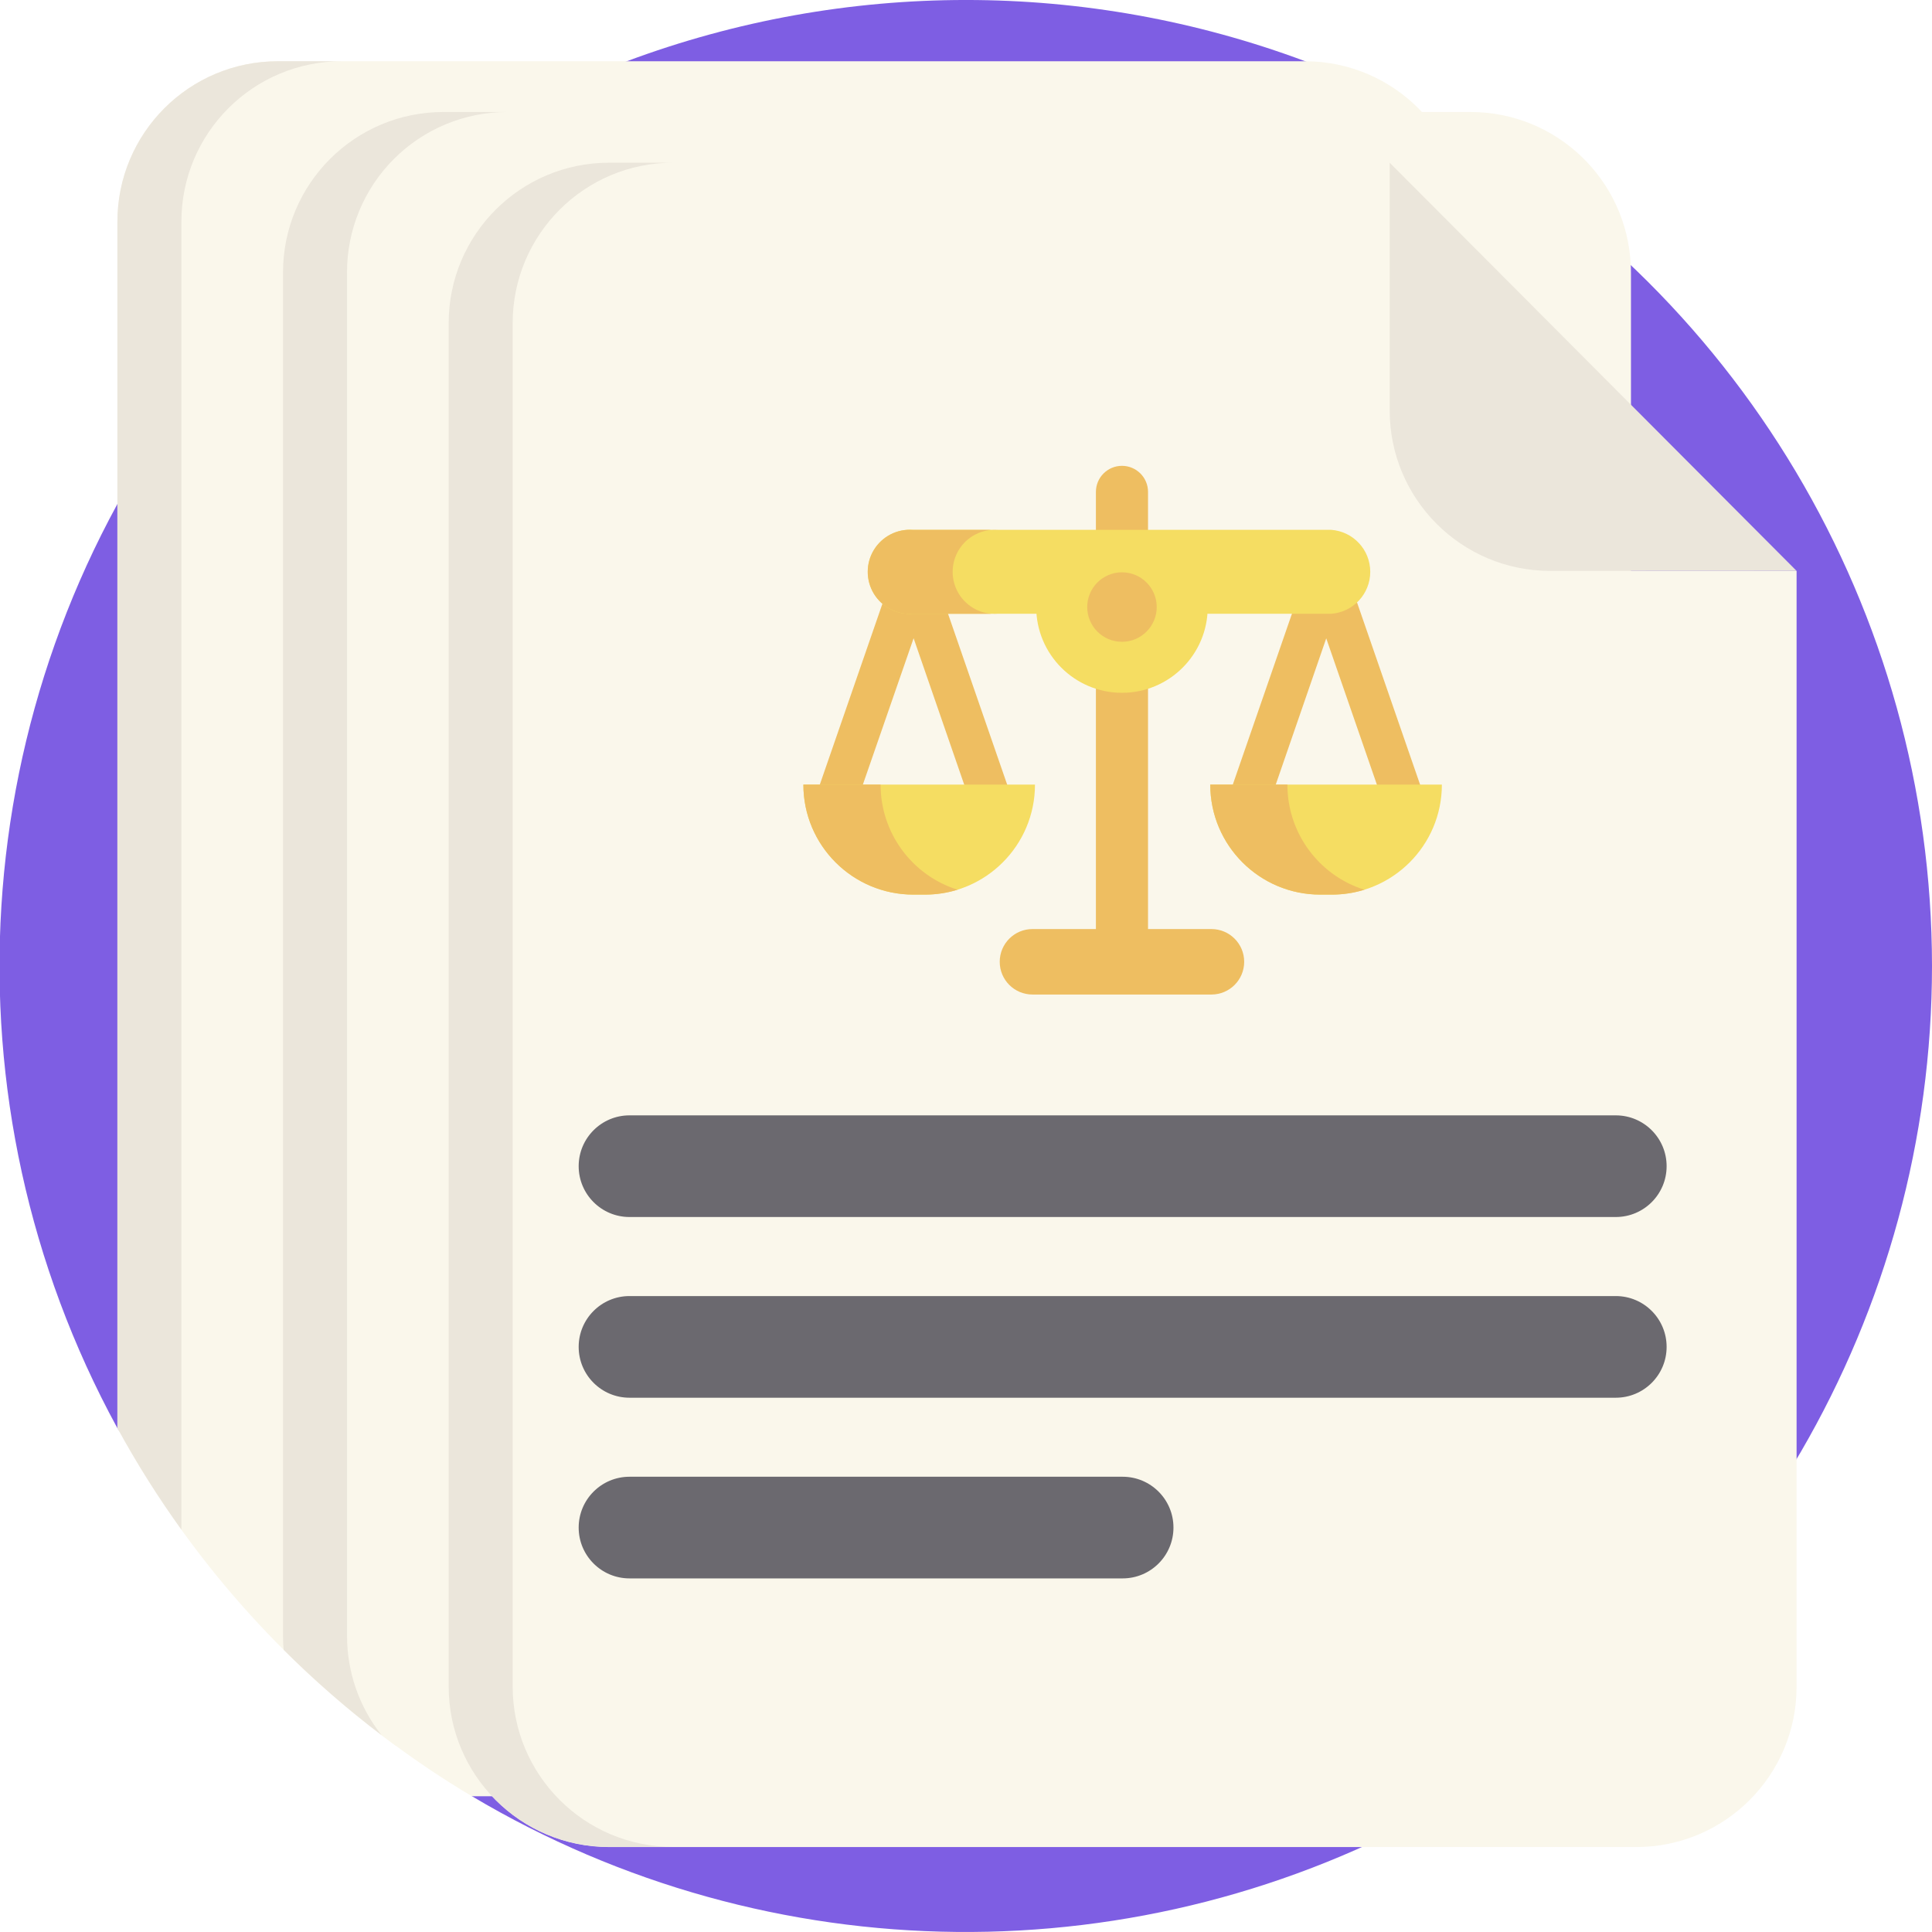
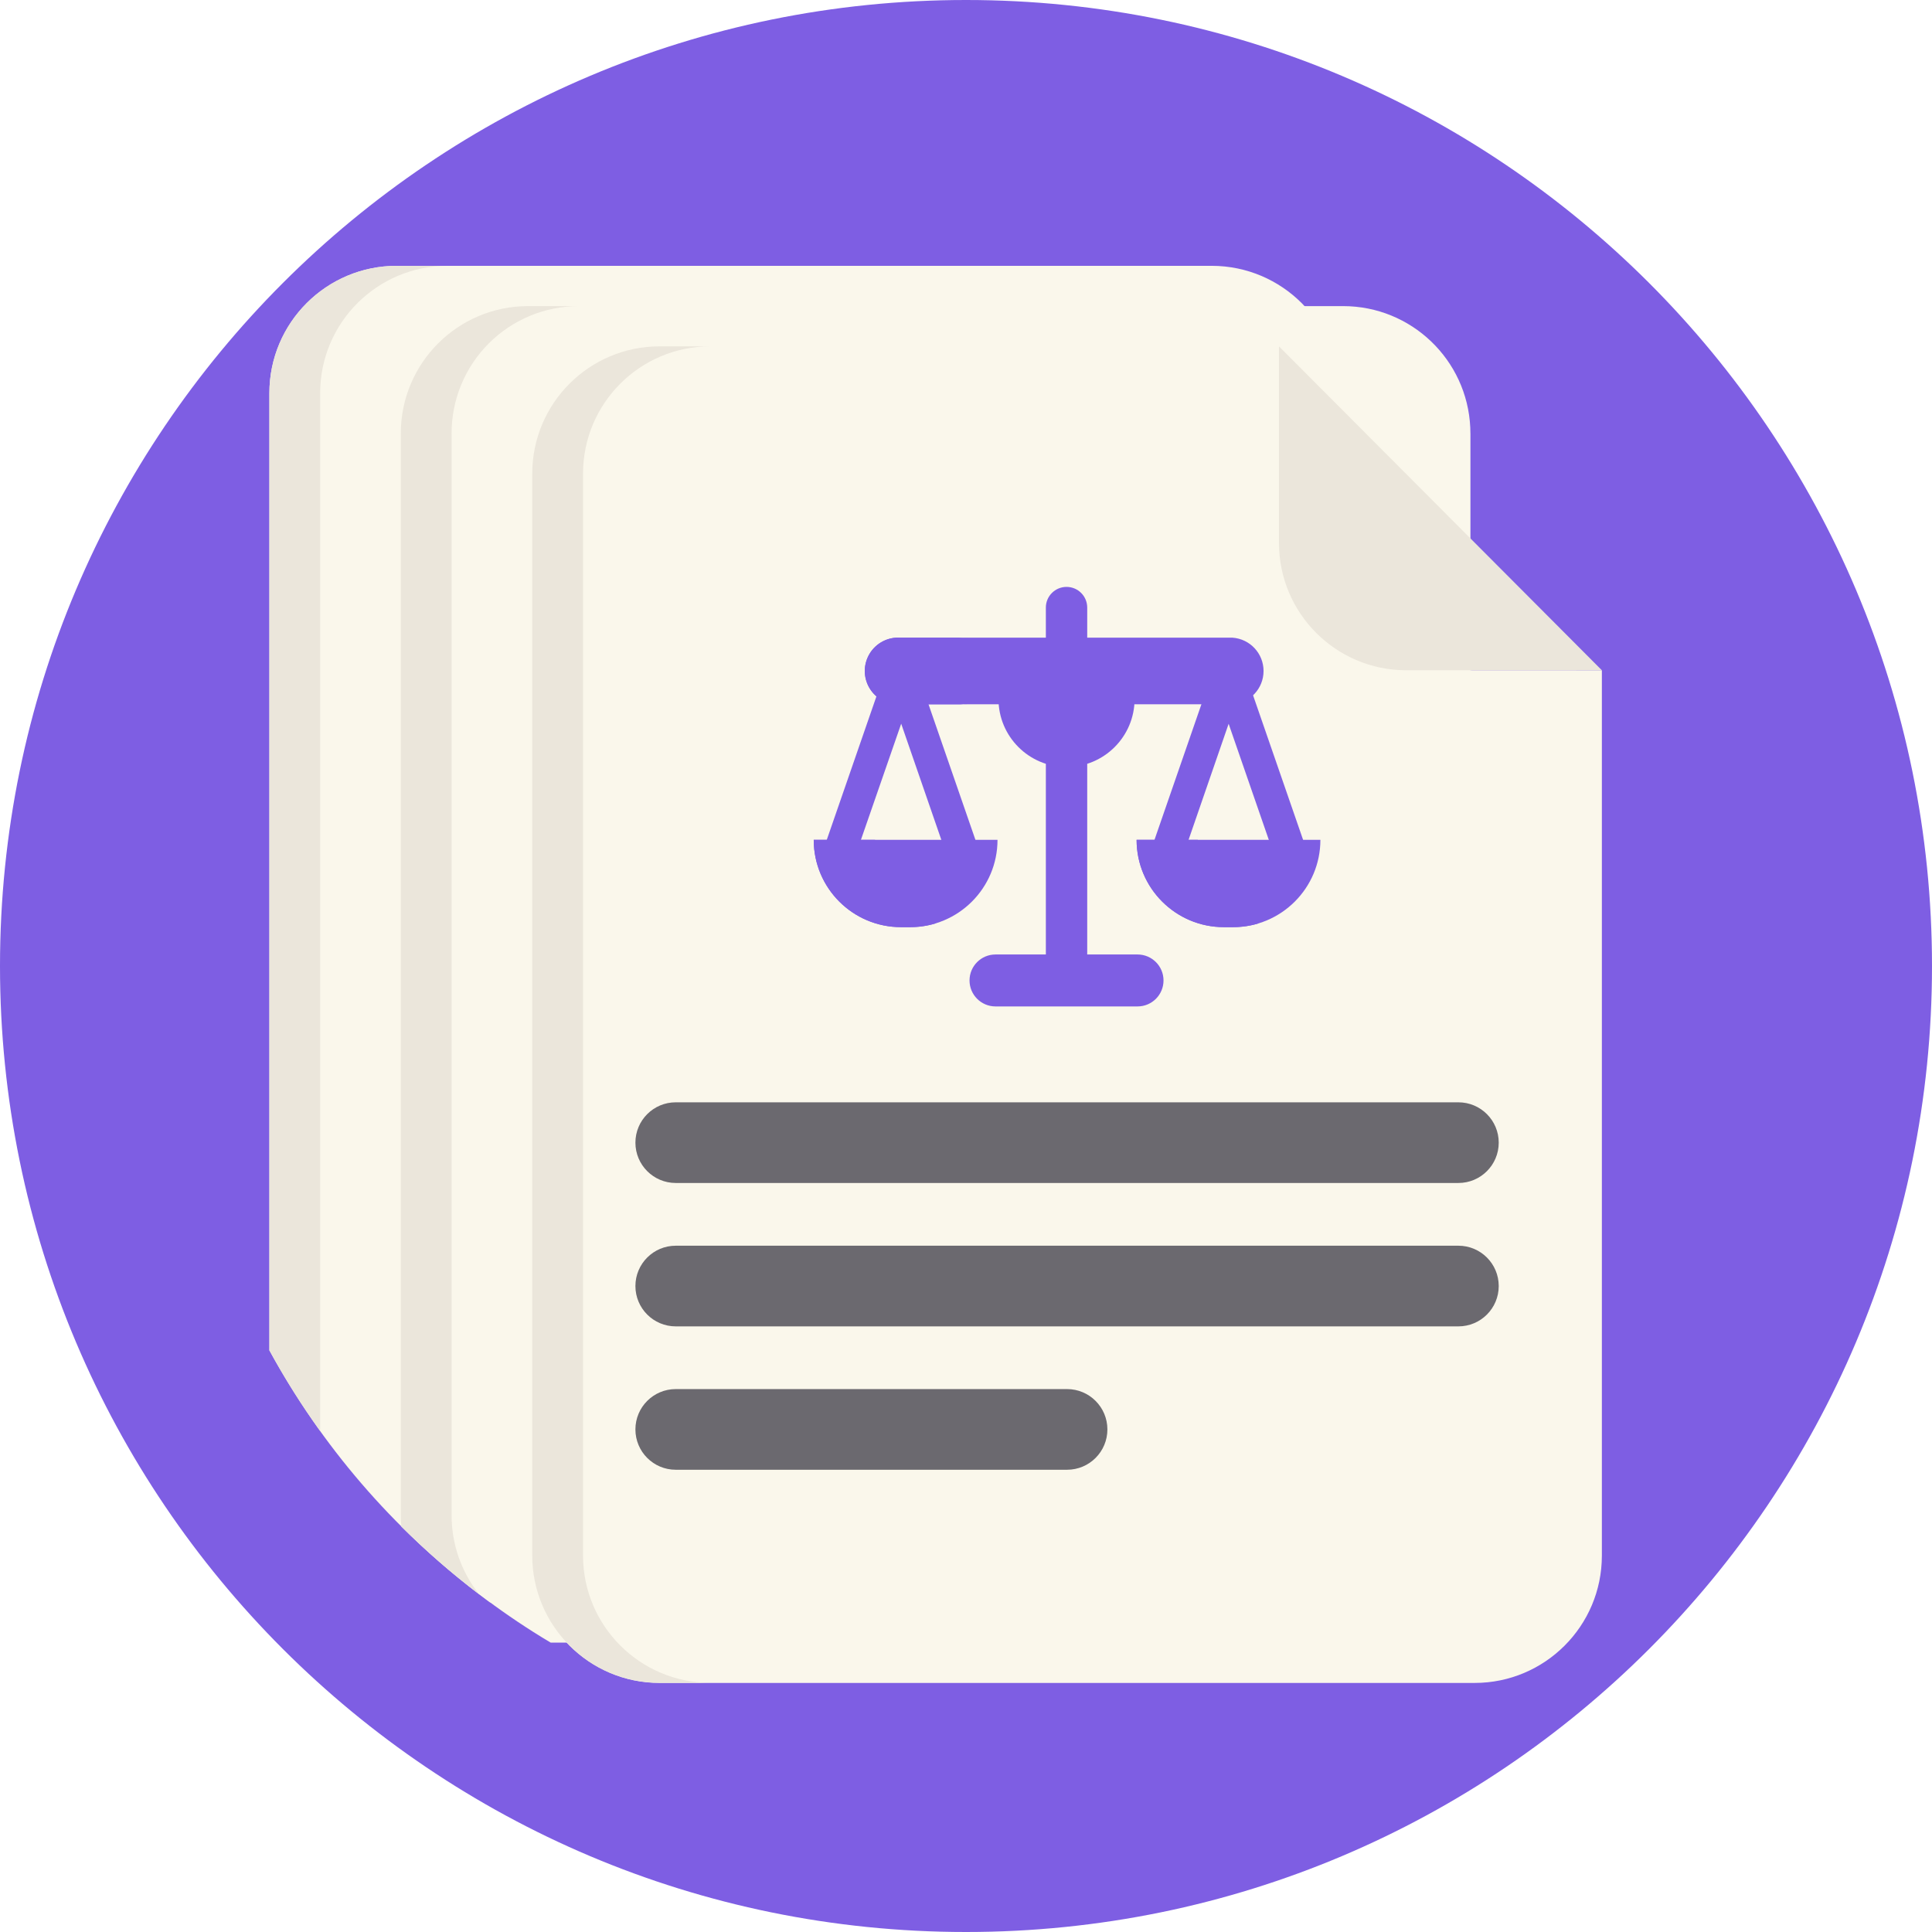
- <svg xmlns="http://www.w3.org/2000/svg" id="agreement" width="64.276" height="64.276" viewBox="0 0 64.276 64.276">
-   <path id="Trazado_149577" data-name="Trazado 149577" d="M64.276,32.138A32.144,32.144,0,0,1,15.7,59.758c-.131-.078,1.427-1.056.4-2.481-.777-1.08-11.555-8.6-12.2-9.773A32.089,32.089,0,0,1,6.035,13.388,32.262,32.262,0,0,1,17.107,3.726a31.736,31.736,0,0,1,3.747-1.689,32.266,32.266,0,0,1,22.568,0A31.553,31.553,0,0,1,47.17,3.726l.267.144A32.17,32.17,0,0,1,64.276,32.138Z" fill="#7e5ee3" />
-   <g id="Grupo_75932" data-name="Grupo 75932" transform="translate(3.906 2.038)">
-     <path id="Trazado_149578" data-name="Trazado 149578" d="M75.954,21.567v37.12h-8.2a5.337,5.337,0,0,0-5.337,5.338v8.238H40.357q-.232-.169-.459-.343A32.232,32.232,0,0,1,31.11,61.7V21.567a5.337,5.337,0,0,1,5.338-5.337H70.627a5.338,5.338,0,0,1,5.327,5.337Z" transform="translate(-31.11 -16.23)" fill="#faf7eb" />
-     <path id="Trazado_149579" data-name="Trazado 149579" d="M38.577,16.23a5.337,5.337,0,0,0-5.338,5.337V65.081A32.017,32.017,0,0,1,31.11,61.7V21.567a5.337,5.337,0,0,1,5.338-5.337Z" transform="translate(-31.11 -16.23)" fill="#ebe6db" />
-   </g>
-   <g id="Grupo_75933" data-name="Grupo 75933" transform="translate(9.417 3.726)">
-     <path id="Trazado_149580" data-name="Trazado 149580" d="M119.854,35.017v37.12h-8.2a5.337,5.337,0,0,0-5.337,5.338v8.238H81.292c-.131-.078-.261-.156-.39-.236q-1.354-.834-2.615-1.8a32.148,32.148,0,0,1-3.257-2.84c-.014-.153-.02-.309-.02-.466V35.017a5.337,5.337,0,0,1,5.338-5.337h34.169a5.336,5.336,0,0,1,5.33,5.094c.005.08.006.161.006.242Z" transform="translate(-75.01 -29.68)" fill="#faf7eb" />
-     <path id="Trazado_149581" data-name="Trazado 149581" d="M77.139,35.017V80.375a5.308,5.308,0,0,0,1.147,3.305,32.149,32.149,0,0,1-3.257-2.84c-.014-.153-.02-.309-.02-.466V35.017a5.337,5.337,0,0,1,5.338-5.337h2.129a5.331,5.331,0,0,0-5.338,5.337Z" transform="translate(-75.01 -29.68)" fill="#ebe6db" />
-   </g>
-   <path id="Trazado_149582" data-name="Trazado 149582" d="M163.749,56.7v37.12a5.336,5.336,0,0,1-5.337,5.337H124.243a5.337,5.337,0,0,1-5.338-5.337V48.457a5.337,5.337,0,0,1,5.338-5.337h25.973v8.238a5.337,5.337,0,0,0,5.337,5.338Z" transform="translate(-103.978 -37.707)" fill="#faf7eb" />
-   <path id="Trazado_149583" data-name="Trazado 149583" d="M126.372,99.152h-2.129a5.337,5.337,0,0,1-5.338-5.337V48.457a5.337,5.337,0,0,1,5.338-5.337h2.129a5.337,5.337,0,0,0-5.338,5.337V93.815A5.337,5.337,0,0,0,126.372,99.152Z" transform="translate(-103.978 -37.707)" fill="#ebe6db" />
-   <path id="Trazado_149584" data-name="Trazado 149584" d="M381.848,56.7h-8.2a5.337,5.337,0,0,1-5.337-5.338V43.12Z" transform="translate(-322.077 -37.707)" fill="#ebe6db" />
-   <g id="Grupo_75935" data-name="Grupo 75935" transform="translate(26.728 15.498)">
-     <g id="Grupo_75934" data-name="Grupo 75934" transform="translate(0.287)">
-       <path id="Trazado_149585" data-name="Trazado 149585" d="M215.87,156.457a.676.676,0,0,1-.639-.9l2.7-7.8a.676.676,0,0,1,1.278,0l2.7,7.8a.676.676,0,1,1-1.277.442l-2.058-5.954L216.509,156A.676.676,0,0,1,215.87,156.457Z" transform="translate(-215.194 -144.309)" fill="#eebe61" />
-       <path id="Trazado_149586" data-name="Trazado 149586" d="M330.7,156.457a.676.676,0,0,1-.639-.455L328,150.048,325.945,156a.676.676,0,0,1-1.277-.442l2.7-7.8a.676.676,0,0,1,1.277,0l2.7,7.8a.676.676,0,0,1-.639.9Z" transform="translate(-310.892 -144.309)" fill="#eebe61" />
-       <path id="Trazado_149587" data-name="Trazado 149587" d="M291.293,123.453a.867.867,0,0,0-.867.867v15.012h1.734V124.32A.867.867,0,0,0,291.293,123.453Z" transform="translate(-280.981 -123.453)" fill="#eebe61" />
+ <svg xmlns="http://www.w3.org/2000/svg" width="81" height="81" viewBox="0 0 81 81">
+   <g id="agreement" transform="translate(7.388 9.108)">
+     <circle id="Elipse_4714" data-name="Elipse 4714" cx="40.5" cy="40.5" r="40.5" transform="translate(-7.388 -9.108)" fill="#7e5ee3" />
+     <g id="Grupo_76027" data-name="Grupo 76027">
+       <g id="Grupo_75932" data-name="Grupo 75932" transform="translate(3.906 2.037)">
+         <path id="Trazado_149578" data-name="Trazado 149578" d="M75.954,21.567v37.12h-8.2a5.337,5.337,0,0,0-5.337,5.338v8.238H40.357q-.232-.169-.459-.343A32.232,32.232,0,0,1,31.11,61.7V21.567a5.337,5.337,0,0,1,5.338-5.337H70.627a5.338,5.338,0,0,1,5.327,5.337Z" transform="translate(-31.11 -16.23)" fill="#faf7eb" />
+         <path id="Trazado_149579" data-name="Trazado 149579" d="M38.577,16.23a5.337,5.337,0,0,0-5.338,5.337V65.081A32.017,32.017,0,0,1,31.11,61.7V21.567a5.337,5.337,0,0,1,5.338-5.337Z" transform="translate(-31.11 -16.23)" fill="#ebe6db" />
+       </g>
+       <g id="Grupo_75933" data-name="Grupo 75933" transform="translate(9.417 3.726)">
+         <path id="Trazado_149580" data-name="Trazado 149580" d="M119.854,35.017v37.12h-8.2a5.337,5.337,0,0,0-5.337,5.338v8.238H81.292c-.131-.078-.261-.156-.39-.236q-1.354-.834-2.615-1.8a32.148,32.148,0,0,1-3.257-2.84c-.014-.153-.02-.309-.02-.466V35.017a5.337,5.337,0,0,1,5.338-5.337h34.169a5.336,5.336,0,0,1,5.33,5.094c.005.08.006.161.006.242Z" transform="translate(-75.01 -29.68)" fill="#faf7eb" />
+         <path id="Trazado_149581" data-name="Trazado 149581" d="M77.139,35.017V80.375a5.308,5.308,0,0,0,1.147,3.305,32.149,32.149,0,0,1-3.257-2.84c-.014-.153-.02-.309-.02-.466V35.017a5.337,5.337,0,0,1,5.338-5.337h2.129a5.331,5.331,0,0,0-5.338,5.337Z" transform="translate(-75.01 -29.68)" fill="#ebe6db" />
+       </g>
+       <path id="Trazado_149582" data-name="Trazado 149582" d="M163.749,56.7v37.12a5.336,5.336,0,0,1-5.337,5.337H124.243a5.337,5.337,0,0,1-5.338-5.337V48.457a5.337,5.337,0,0,1,5.338-5.337h25.973v8.238a5.337,5.337,0,0,0,5.337,5.338Z" transform="translate(-103.978 -37.707)" fill="#faf7eb" />
+       <path id="Trazado_149583" data-name="Trazado 149583" d="M126.372,99.152h-2.129a5.337,5.337,0,0,1-5.338-5.337V48.457a5.337,5.337,0,0,1,5.338-5.337h2.129a5.337,5.337,0,0,0-5.338,5.337V93.815A5.337,5.337,0,0,0,126.372,99.152Z" transform="translate(-103.978 -37.707)" fill="#ebe6db" />
+       <path id="Trazado_149584" data-name="Trazado 149584" d="M381.848,56.7h-8.2a5.337,5.337,0,0,1-5.337-5.338V43.12Z" transform="translate(-322.077 -37.707)" fill="#ebe6db" />
+       <g id="Grupo_75935" data-name="Grupo 75935" transform="translate(26.728 15.498)">
+         <g id="Grupo_75934" data-name="Grupo 75934" transform="translate(0.287)">
+           <path id="Trazado_149585" data-name="Trazado 149585" d="M215.87,156.457a.676.676,0,0,1-.639-.9l2.7-7.8a.676.676,0,0,1,1.278,0l2.7,7.8a.676.676,0,1,1-1.277.442l-2.058-5.954L216.509,156A.676.676,0,0,1,215.87,156.457Z" transform="translate(-215.194 -144.309)" fill="#7e5ee3" />
+           <path id="Trazado_149586" data-name="Trazado 149586" d="M330.7,156.457a.676.676,0,0,1-.639-.455L328,150.048,325.945,156a.676.676,0,0,1-1.277-.442l2.7-7.8a.676.676,0,0,1,1.277,0l2.7,7.8a.676.676,0,0,1-.639.9Z" transform="translate(-310.892 -144.309)" fill="#7e5ee3" />
+           <path id="Trazado_149587" data-name="Trazado 149587" d="M291.293,123.453a.867.867,0,0,0-.867.867v15.012h1.734V124.32A.867.867,0,0,0,291.293,123.453Z" transform="translate(-280.981 -123.453)" fill="#7e5ee3" />
+         </g>
+         <path id="Trazado_149588" data-name="Trazado 149588" d="M328.441,207.929h-7.706a3.66,3.66,0,0,0,3.66,3.66h.385A3.66,3.66,0,0,0,328.441,207.929Z" transform="translate(-307.199 -197.324)" fill="#7e5ee3" />
+         <path id="Trazado_149589" data-name="Trazado 149589" d="M246.086,143.205H232.168a1.4,1.4,0,1,1,0-2.793h13.918a1.4,1.4,0,0,1,0,2.793Z" transform="translate(-228.528 -138.283)" fill="#7e5ee3" />
+         <path id="Trazado_149590" data-name="Trazado 149590" d="M234.993,143.209h-2.825a1.4,1.4,0,1,1,0-2.793h2.825a1.4,1.4,0,1,0,0,2.793Z" transform="translate(-228.528 -138.286)" fill="#7e5ee3" />
+         <path id="Trazado_149591" data-name="Trazado 149591" d="M220.611,207.929h-7.705a3.66,3.66,0,0,0,3.66,3.66h.385A3.66,3.66,0,0,0,220.611,207.929Z" transform="translate(-212.906 -197.324)" fill="#7e5ee3" />
+         <path id="Trazado_149592" data-name="Trazado 149592" d="M218.042,211.423a3.676,3.676,0,0,1-1.092.165h-.385a3.659,3.659,0,0,1-3.66-3.66h2.569a3.663,3.663,0,0,0,2.568,3.5Z" transform="translate(-212.905 -197.323)" fill="#7e5ee3" />
+         <path id="Trazado_149593" data-name="Trazado 149593" d="M325.871,211.423a3.676,3.676,0,0,1-1.092.165h-.385a3.659,3.659,0,0,1-3.66-3.66H323.3a3.663,3.663,0,0,0,2.568,3.5Z" transform="translate(-307.197 -197.323)" fill="#7e5ee3" />
+         <path id="Trazado_149594" data-name="Trazado 149594" d="M274.607,160.872a2.853,2.853,0,1,0,5.706,0" transform="translate(-266.861 -156.174)" fill="#7e5ee3" />
+         <circle id="Elipse_4689" data-name="Elipse 4689" cx="1.156" cy="1.156" r="1.156" transform="translate(9.443 3.542)" fill="#7e5ee3" />
+         <path id="Trazado_149595" data-name="Trazado 149595" d="M271.98,246.212h-5.955a1.089,1.089,0,0,0,0,2.178h5.955a1.089,1.089,0,0,0,0-2.178Z" transform="translate(-258.404 -230.801)" fill="#7e5ee3" />
+       </g>
+       <g id="Grupo_75936" data-name="Grupo 75936" transform="translate(19.252 37.107)">
+         <path id="Trazado_149596" data-name="Trazado 149596" d="M187.857,298.962H155.044a1.691,1.691,0,0,1,0-3.382h32.813a1.691,1.691,0,0,1,0,3.382Z" transform="translate(-153.353 -295.58)" fill="#6b696f" />
+         <path id="Trazado_149597" data-name="Trazado 149597" d="M187.857,346.848H155.044a1.691,1.691,0,1,1,0-3.382h32.813a1.691,1.691,0,0,1,0,3.382Z" transform="translate(-153.353 -337.454)" fill="#6b696f" />
+         <path id="Trazado_149598" data-name="Trazado 149598" d="M171.45,394.734H155.044a1.691,1.691,0,0,1,0-3.382H171.45a1.691,1.691,0,1,1,0,3.382Z" transform="translate(-153.353 -379.329)" fill="#6b696f" />
+       </g>
    </g>
-     <path id="Trazado_149588" data-name="Trazado 149588" d="M328.441,207.929h-7.706a3.66,3.66,0,0,0,3.66,3.66h.385A3.66,3.66,0,0,0,328.441,207.929Z" transform="translate(-307.199 -197.324)" fill="#f5dd62" />
-     <path id="Trazado_149589" data-name="Trazado 149589" d="M246.086,143.205H232.168a1.4,1.4,0,1,1,0-2.793h13.918a1.4,1.4,0,0,1,0,2.793Z" transform="translate(-228.528 -138.283)" fill="#f5dd62" />
-     <path id="Trazado_149590" data-name="Trazado 149590" d="M234.993,143.209h-2.825a1.4,1.4,0,1,1,0-2.793h2.825a1.4,1.4,0,1,0,0,2.793Z" transform="translate(-228.528 -138.286)" fill="#eebe61" />
-     <path id="Trazado_149591" data-name="Trazado 149591" d="M220.611,207.929h-7.705a3.66,3.66,0,0,0,3.66,3.66h.385A3.66,3.66,0,0,0,220.611,207.929Z" transform="translate(-212.906 -197.324)" fill="#f5dd62" />
-     <path id="Trazado_149592" data-name="Trazado 149592" d="M218.042,211.423a3.676,3.676,0,0,1-1.092.165h-.385a3.659,3.659,0,0,1-3.66-3.66h2.569a3.663,3.663,0,0,0,2.568,3.5Z" transform="translate(-212.905 -197.323)" fill="#eebe61" />
-     <path id="Trazado_149593" data-name="Trazado 149593" d="M325.871,211.423a3.676,3.676,0,0,1-1.092.165h-.385a3.659,3.659,0,0,1-3.66-3.66H323.3a3.663,3.663,0,0,0,2.568,3.5Z" transform="translate(-307.197 -197.323)" fill="#eebe61" />
-     <path id="Trazado_149594" data-name="Trazado 149594" d="M274.607,160.872a2.853,2.853,0,1,0,5.706,0" transform="translate(-266.861 -156.174)" fill="#f5dd62" />
-     <circle id="Elipse_4689" data-name="Elipse 4689" cx="1.156" cy="1.156" r="1.156" transform="translate(9.443 3.542)" fill="#eebe61" />
-     <path id="Trazado_149595" data-name="Trazado 149595" d="M271.98,246.212h-5.955a1.089,1.089,0,0,0,0,2.178h5.955a1.089,1.089,0,0,0,0-2.178Z" transform="translate(-258.404 -230.801)" fill="#eebe61" />
-   </g>
-   <g id="Grupo_75936" data-name="Grupo 75936" transform="translate(19.252 37.107)">
-     <path id="Trazado_149596" data-name="Trazado 149596" d="M187.857,298.962H155.044a1.691,1.691,0,0,1,0-3.382h32.813a1.691,1.691,0,0,1,0,3.382Z" transform="translate(-153.353 -295.58)" fill="#6b696f" />
-     <path id="Trazado_149597" data-name="Trazado 149597" d="M187.857,346.848H155.044a1.691,1.691,0,1,1,0-3.382h32.813a1.691,1.691,0,0,1,0,3.382Z" transform="translate(-153.353 -337.454)" fill="#6b696f" />
-     <path id="Trazado_149598" data-name="Trazado 149598" d="M171.45,394.734H155.044a1.691,1.691,0,0,1,0-3.382H171.45a1.691,1.691,0,1,1,0,3.382Z" transform="translate(-153.353 -379.329)" fill="#6b696f" />
  </g>
</svg>
